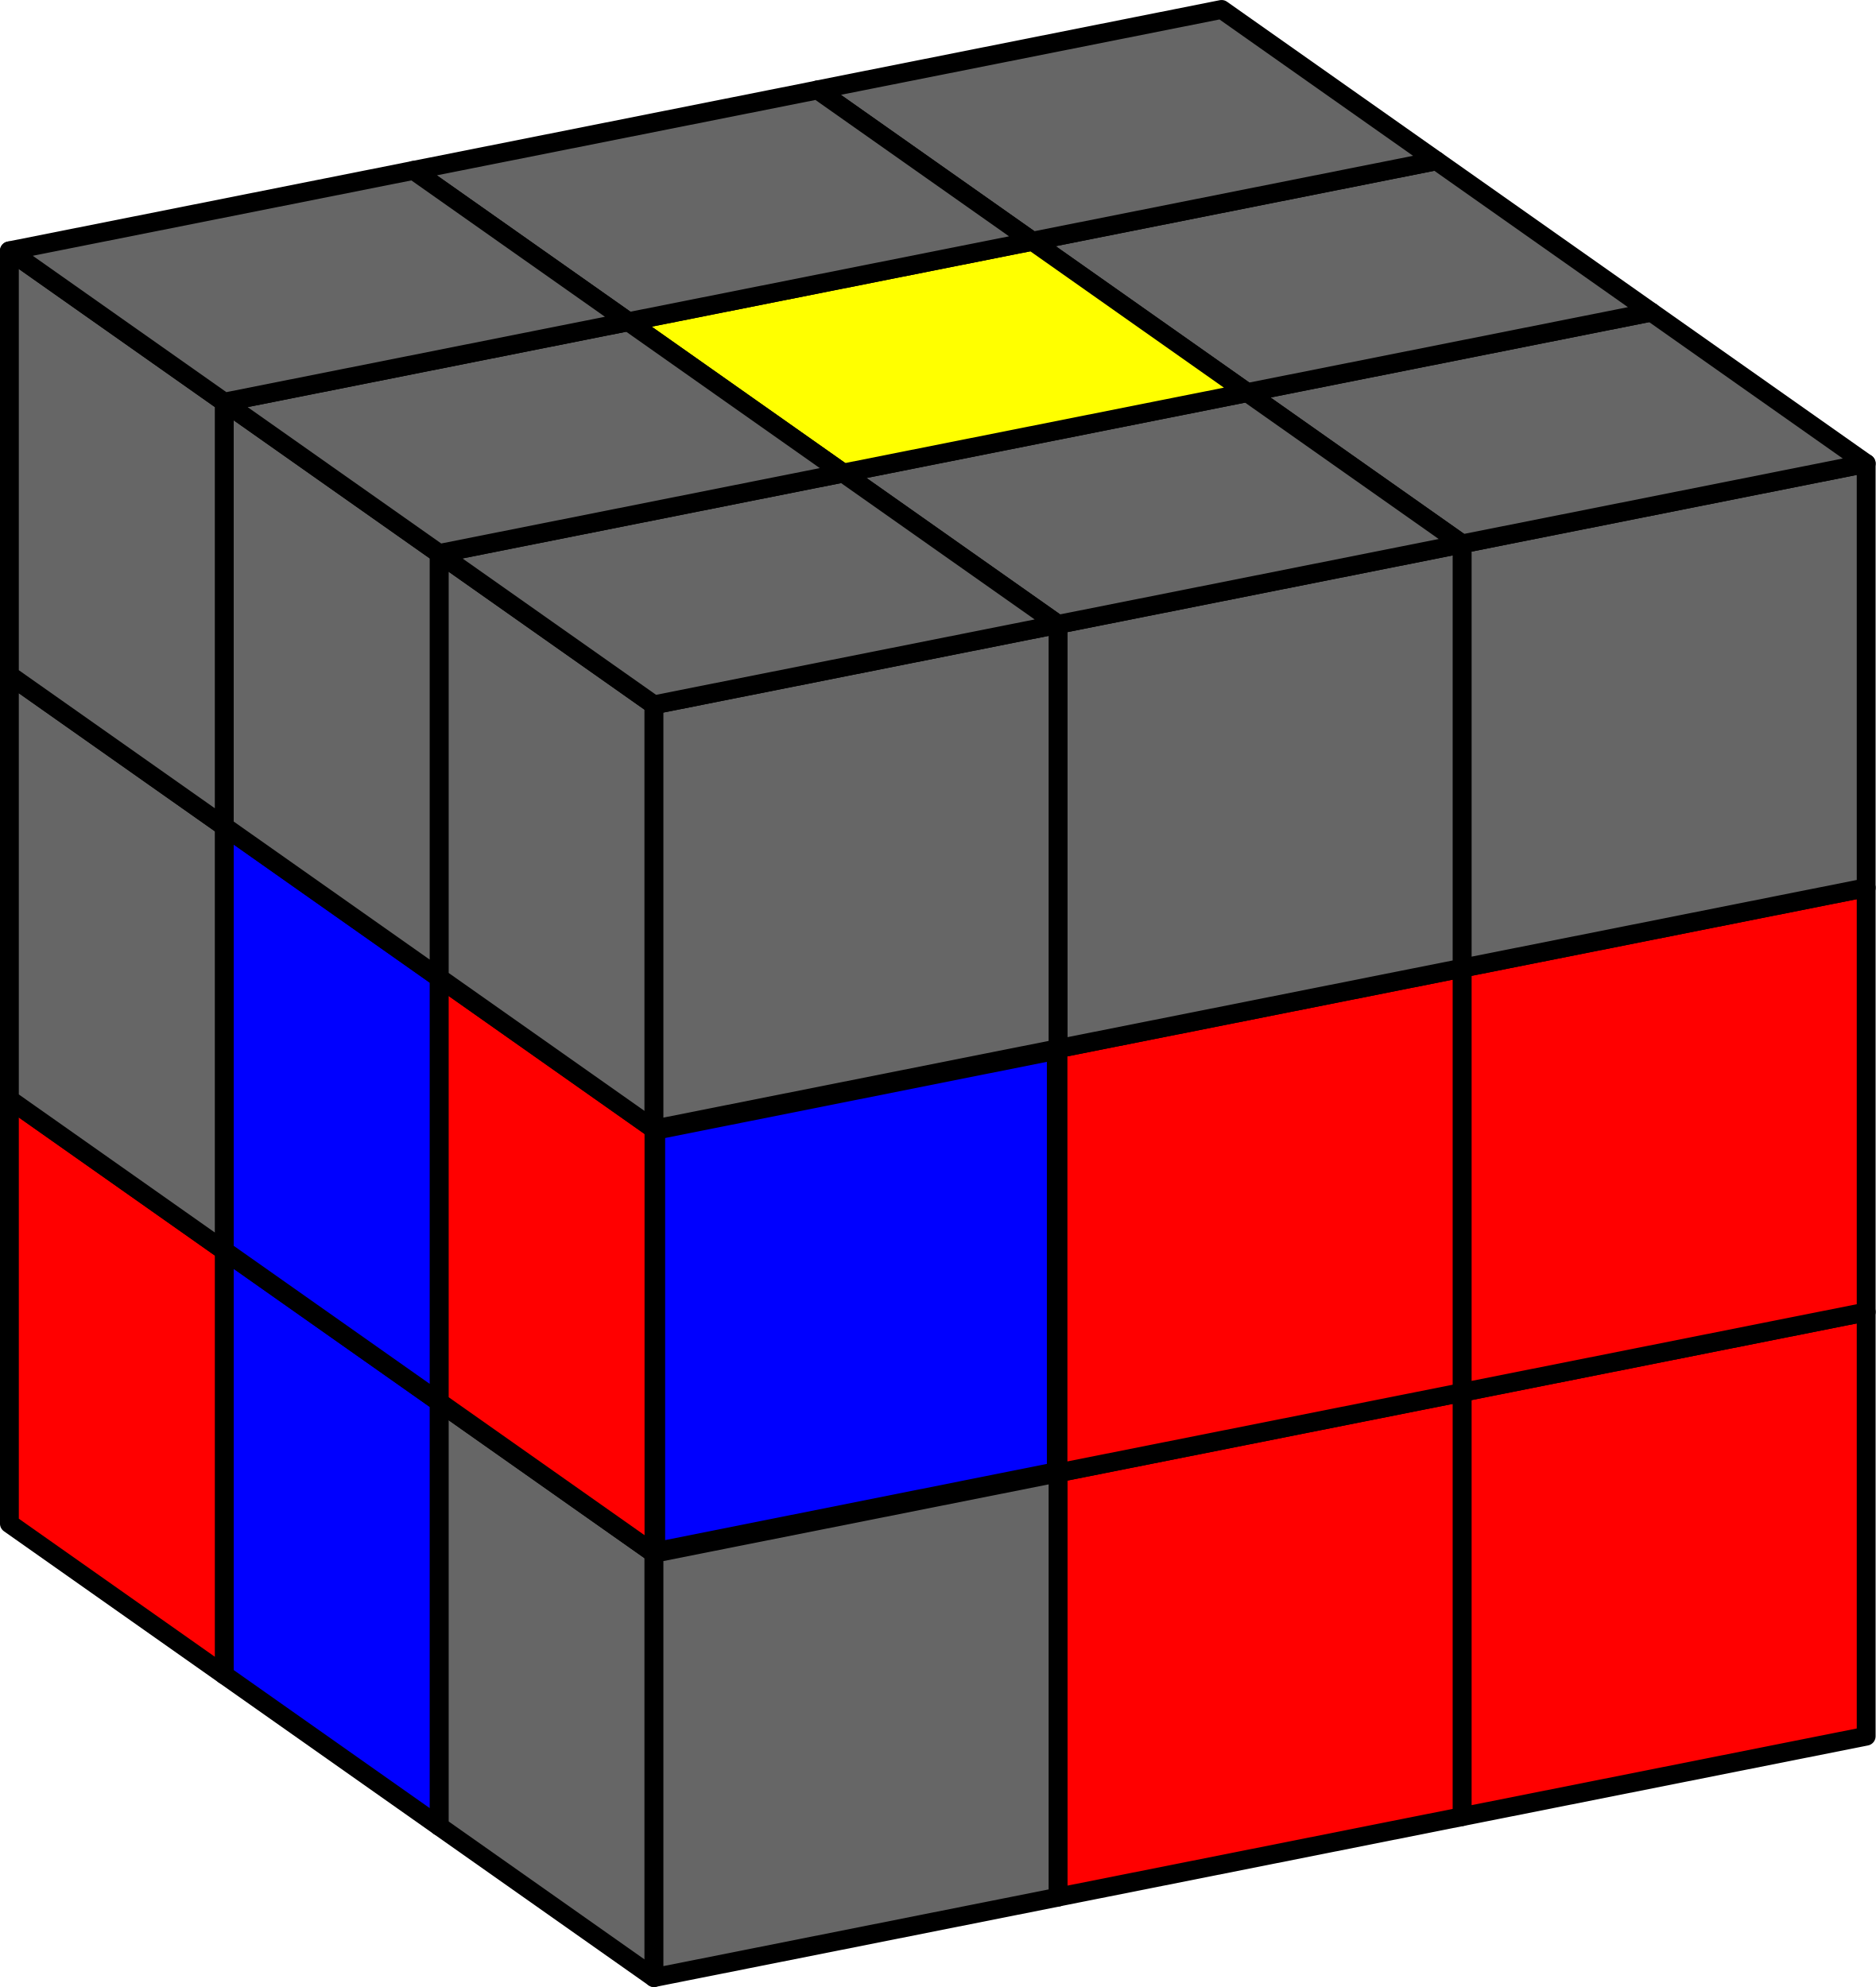
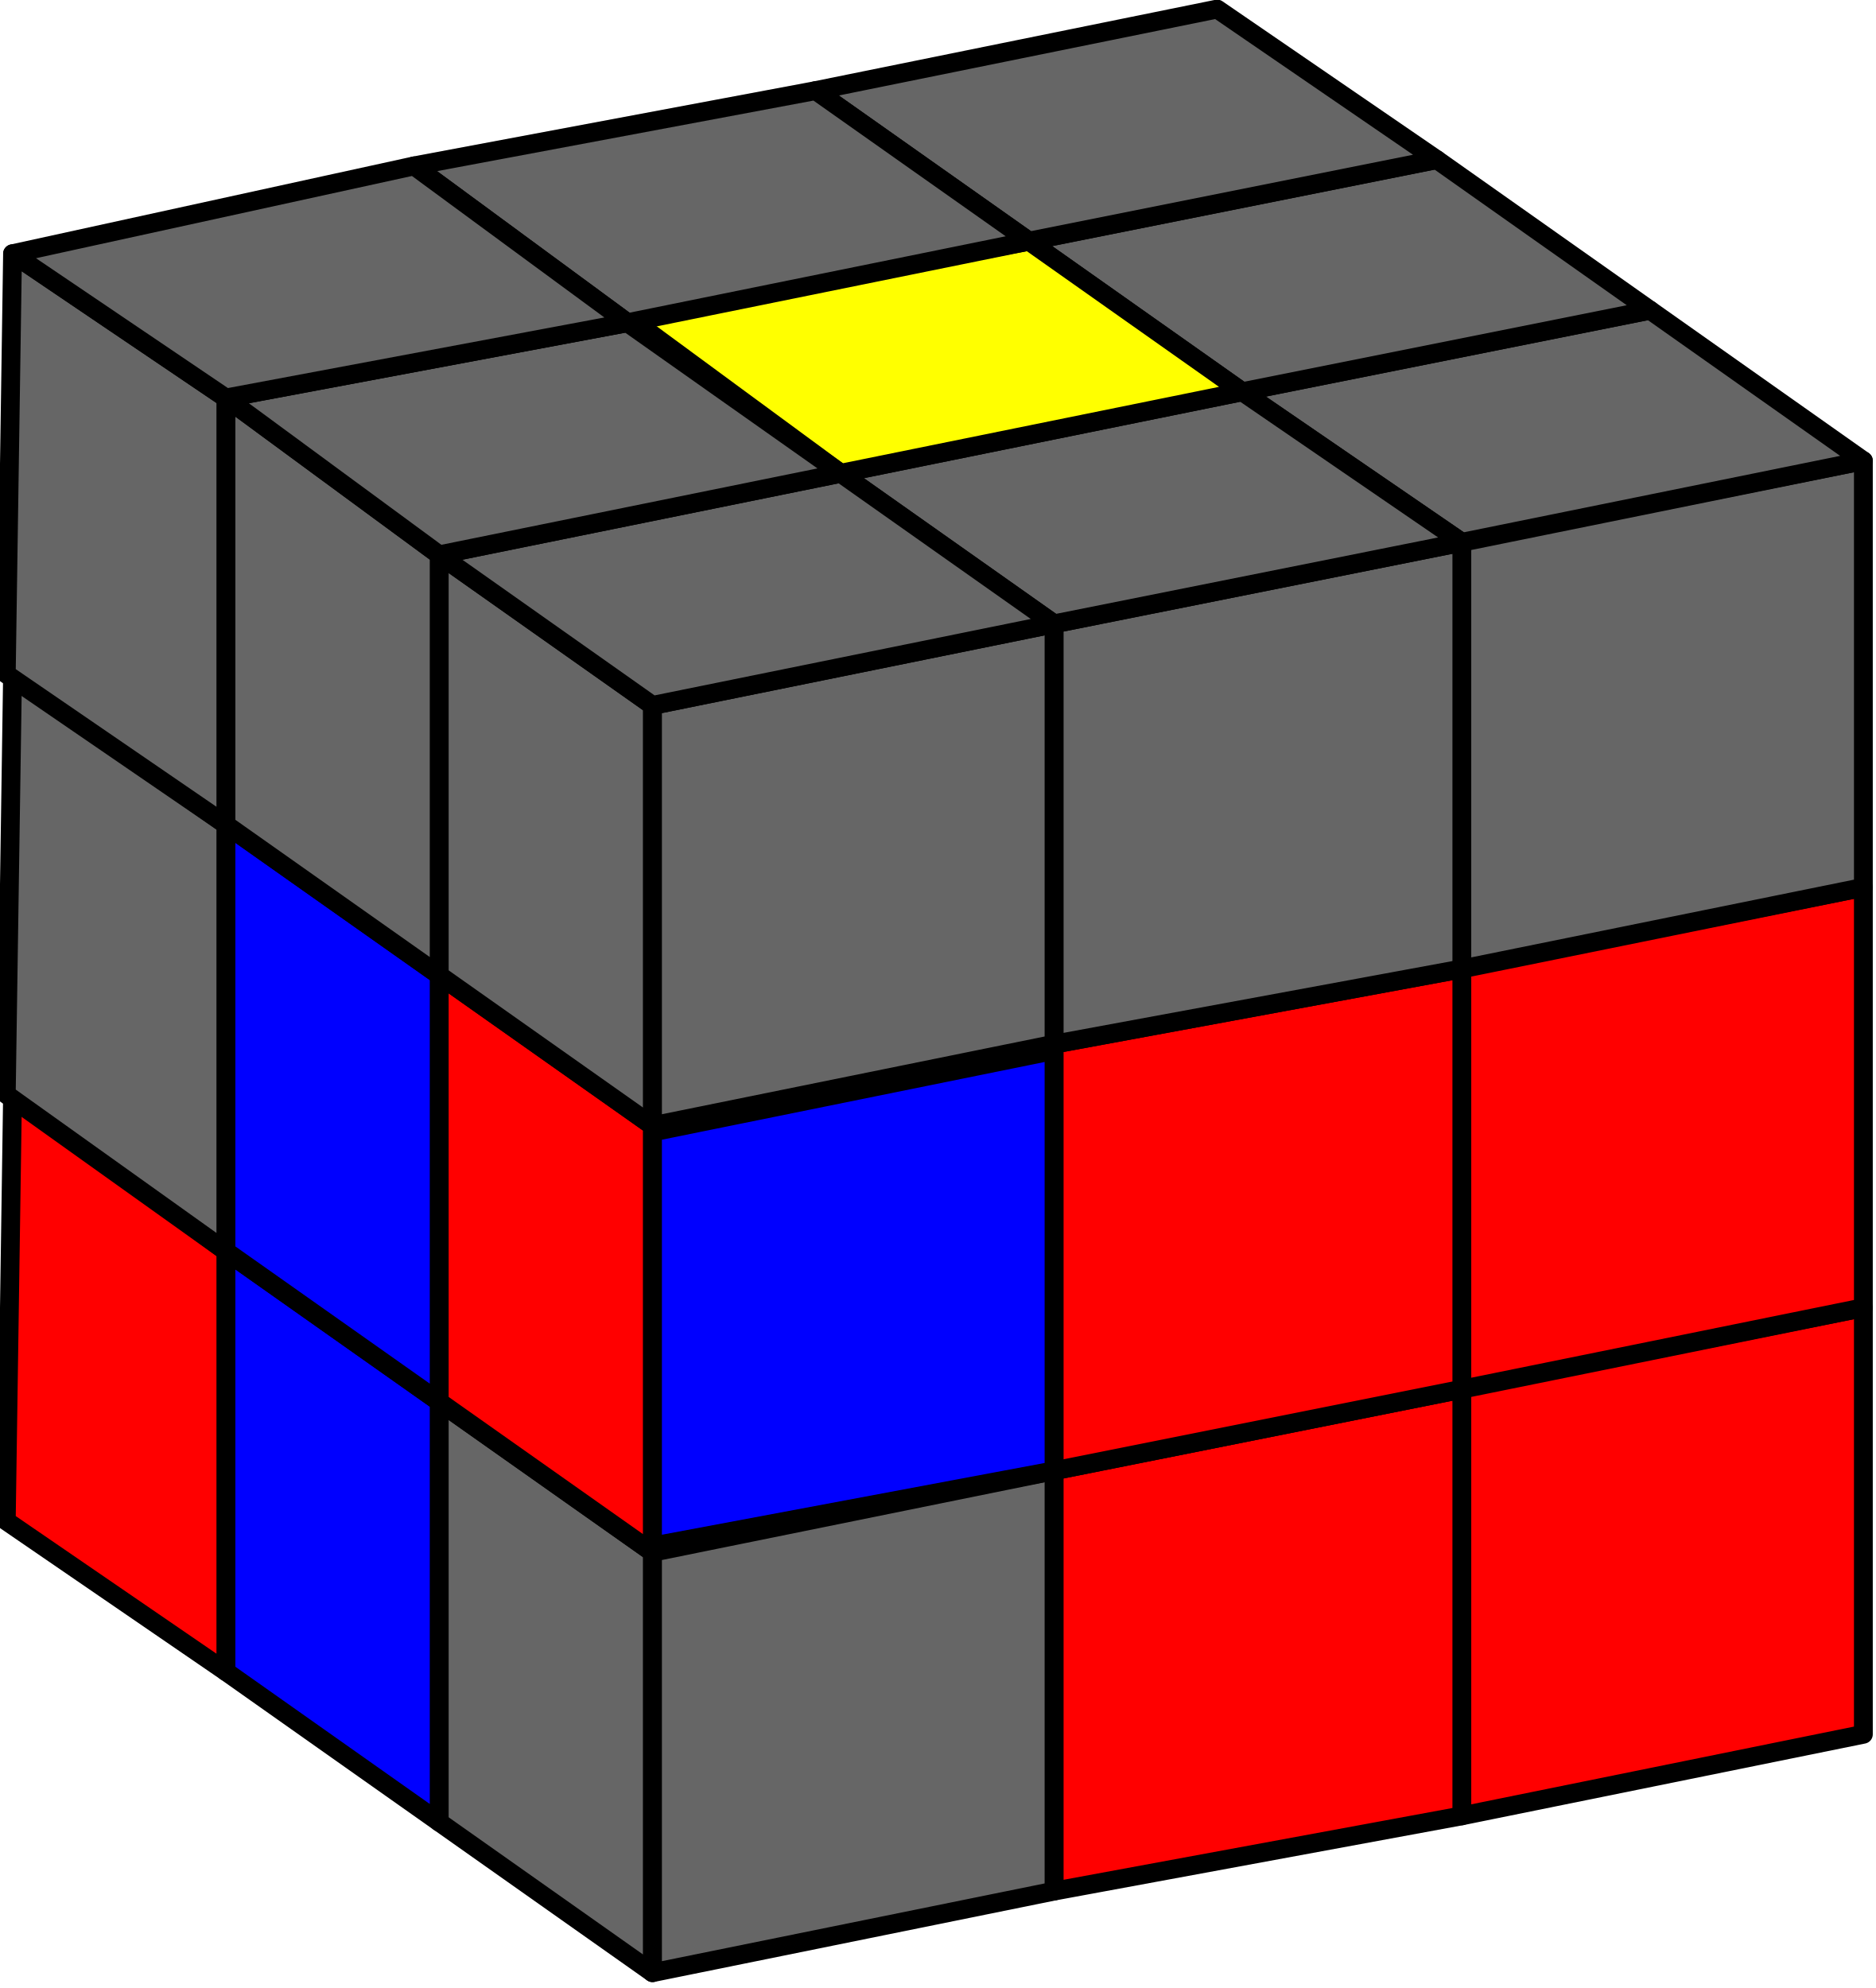
- <svg xmlns="http://www.w3.org/2000/svg" width="59.726mm" height="63.284mm" viewBox="0 0 29.863 31.642" version="1.1" id="svg5177">
-   <defs id="defs5174">
-     </defs>
-   <g id="layer1" transform="translate(-68.78841,-111.9368)">
-     <path style="fill:#666666;fill-opacity:1;stroke:#000000;stroke-width:0.3;stroke-linejoin:round;stroke-miterlimit:4;stroke-dasharray:none;paint-order:fill markers stroke" id="L9" width="9.493" height="8.763" x="57.847" y="133.014" d="m 75.78,134.263 3.421,2.41 v 6.756 l -3.421,-2.41 z" />
-     <path style="fill:#0000ff;fill-opacity:1;stroke:#000000;stroke-width:0.3;stroke-linejoin:round;stroke-miterlimit:4;stroke-dasharray:none;paint-order:fill markers stroke" id="L8" width="9.493" height="8.763" x="54.06" y="131.013" d="m 72.359,131.853 3.421,2.41 v 6.756 l -3.421,-2.41 z" />
-     <path style="fill:#ff0000;fill-opacity:1;stroke:#000000;stroke-width:0.3;stroke-linejoin:round;stroke-miterlimit:4;stroke-dasharray:none;paint-order:fill markers stroke" id="L7" width="9.493" height="8.763" x="50.058" y="128.136" d="m 68.938,129.443 3.421,2.41 0,6.756 -3.421,-2.41 z" />
-     <path style="fill:#ff0000;fill-opacity:1;stroke:#000000;stroke-width:0.3;stroke-linejoin:round;stroke-miterlimit:4;stroke-dasharray:none;paint-order:fill markers stroke" id="L6" width="9.493" height="8.763" x="58.095" y="126.003" d="m 75.78,127.507 3.421,2.41 0,6.756 -3.421,-2.41 z" />
-     <path style="fill:#0000ff;fill-opacity:1;stroke:#000000;stroke-width:0.3;stroke-linejoin:round;stroke-miterlimit:4;stroke-dasharray:none;paint-order:fill markers stroke" id="L5" width="9.493" height="8.763" x="54.771" y="123.787" d="m 72.359,125.097 3.421,2.41 v 6.756 l -3.421,-2.41 z" />
-     <path style="fill:#666666;fill-opacity:1;stroke:#000000;stroke-width:0.3;stroke-linejoin:round;stroke-miterlimit:4;stroke-dasharray:none;paint-order:fill markers stroke" id="L4" width="9.493" height="8.763" x="51.183" y="121.356" d="m 68.938,122.687 3.421,2.41 0,6.756 -3.421,-2.41 z" />
-     <path style="fill:#666666;fill-opacity:1;stroke:#000000;stroke-width:0.3;stroke-linejoin:round;stroke-miterlimit:4;stroke-dasharray:none;paint-order:fill markers stroke" id="L3" width="9.493" height="8.763" x="58.459" y="118.991" d="m 75.78,120.751 3.421,2.41 v 6.756 l -3.421,-2.41 z" />
-     <path style="fill:#666666;fill-opacity:1;stroke:#000000;stroke-width:0.3;stroke-linejoin:round;stroke-miterlimit:4;stroke-dasharray:none;paint-order:fill markers stroke" id="L2" width="9.493" height="8.763" x="55.957" y="116.185" d="m 72.359,118.341 3.421,2.41 v 6.756 l -3.421,-2.41 z" />
-     <path style="fill:#666666;fill-opacity:1;stroke:#000000;stroke-width:0.3;stroke-linejoin:round;stroke-miterlimit:4;stroke-dasharray:none;paint-order:fill markers stroke" id="L1" width="9.493" height="8.763" x="54.716" y="112.745" d="m 68.938,115.931 3.421,2.41 v 6.756 l -3.421,-2.41 z" />
-     <path style="fill:#ff0000;fill-opacity:1;stroke:#000000;stroke-width:0.3;stroke-linejoin:round;stroke-miterlimit:4;stroke-dasharray:none;paint-order:fill markers stroke" id="F9" width="9.493" height="8.763" x="103.206" y="134.135" d="m 92.068,134.11 6.434,-1.281 v 6.756 l -6.434,1.281 z" />
-     <path style="fill:#ff0000;fill-opacity:1;stroke:#000000;stroke-width:0.3;stroke-linejoin:round;stroke-miterlimit:4;stroke-dasharray:none;paint-order:fill markers stroke" id="F8" width="9.493" height="8.763" x="96.426" y="135.391" d="m 85.634,135.391 6.434,-1.281 0,6.756 -6.434,1.281 z" />
-     <path style="fill:#666666;fill-opacity:1;stroke:#000000;stroke-width:0.3;stroke-linejoin:round;stroke-miterlimit:4;stroke-dasharray:none;paint-order:fill markers stroke" id="F7" width="9.493" height="8.763" x="90.341" y="136.648" d="m 79.201,136.673 6.434,-1.281 v 6.756 l -6.434,1.281 z" />
-     <path style="fill:#ff0000;fill-opacity:1;stroke:#000000;stroke-width:0.3;stroke-linejoin:round;stroke-miterlimit:4;stroke-dasharray:none;paint-order:fill markers stroke" id="F6" width="9.493" height="8.763" x="103.14" y="127.751" d="m 92.068,127.354 6.434,-1.281 v 6.756 l -6.434,1.281 z" />
-     <path style="fill:#ff0000;fill-opacity:1;stroke:#000000;stroke-width:0.3;stroke-linejoin:round;stroke-miterlimit:4;stroke-dasharray:none;paint-order:fill markers stroke" id="F5" width="9.493" height="8.763" x="97.087" y="128.611" d="m 85.634,128.636 6.434,-1.281 0,6.756 -6.434,1.281 z" />
-     <path style="fill:#0000ff;fill-opacity:1;stroke:#000000;stroke-width:0.3;stroke-linejoin:round;stroke-miterlimit:4;stroke-dasharray:none;paint-order:fill markers stroke" id="F4" width="9.411" height="8.702" x="90.633" y="130.085" d="m 79.229,129.936 6.378,-1.273 v 6.709 l -6.378,1.273 z" />
-     <path style="fill:#666666;fill-opacity:1;stroke:#000000;stroke-width:0.3;stroke-linejoin:round;stroke-miterlimit:4;stroke-dasharray:none;paint-order:fill markers stroke" id="F3" width="9.493" height="8.763" x="102.842" y="120.707" d="m 92.068,120.598 6.434,-1.281 0,6.756 -6.434,1.281 z" />
-     <path style="fill:#666666;fill-opacity:1;stroke:#000000;stroke-width:0.3;stroke-linejoin:round;stroke-miterlimit:4;stroke-dasharray:none;paint-order:fill markers stroke" id="F2" width="9.493" height="8.763" x="96.757" y="121.798" d="m 85.634,121.88 6.434,-1.281 0,6.756 -6.434,1.281 z" />
-     <path style="fill:#666666;fill-opacity:1;stroke:#000000;stroke-width:0.3;stroke-linejoin:round;stroke-miterlimit:4;stroke-dasharray:none;paint-order:fill markers stroke" id="F1" width="9.493" height="8.763" x="90.804" y="123.816" d="m 79.201,123.161 6.434,-1.281 v 6.756 l -6.434,1.281 z" />
-     <path style="fill:#666666;fill-opacity:1;stroke:#000000;stroke-width:0.3;stroke-linejoin:round;stroke-miterlimit:4;stroke-dasharray:none;paint-order:fill markers stroke" id="U9" width="10.088" height="8.2" x="88.881" y="102.427" d="m 88.647,118.188 6.434,-1.281 3.421,2.41 -6.434,1.281 z" />
-     <path style="fill:#666666;fill-opacity:1;stroke:#000000;stroke-width:0.3;stroke-linejoin:round;stroke-miterlimit:4;stroke-dasharray:none;paint-order:fill markers stroke" id="U8" width="10.088" height="8.2" x="82.068" y="103.717" d="m 82.213,119.47 6.434,-1.281 3.421,2.41 -6.434,1.281 z" />
-     <path style="fill:#666666;fill-opacity:1;stroke:#000000;stroke-width:0.3;stroke-linejoin:round;stroke-miterlimit:4;stroke-dasharray:none;paint-order:fill markers stroke" id="U7" width="10.088" height="8.2" x="76.776" y="105.139" d="m 75.78,120.751 6.434,-1.281 3.421,2.41 -6.434,1.281 z" />
-     <path style="fill:#666666;fill-opacity:1;stroke:#000000;stroke-width:0.3;stroke-linejoin:round;stroke-miterlimit:4;stroke-dasharray:none;paint-order:fill markers stroke" id="U6" width="10.088" height="8.2" x="85.474" y="99.847" d="m 85.226,115.778 6.434,-1.281 3.421,2.41 -6.434,1.281 z" />
-     <path style="fill:#ffff00;fill-opacity:1;stroke:#000000;stroke-width:0.3;stroke-linejoin:round;stroke-miterlimit:4;stroke-dasharray:none;paint-order:fill markers stroke" id="U5" width="10.088" height="8.2" x="78.562" y="101.203" d="m 78.793,117.06 6.434,-1.281 3.421,2.41 -6.434,1.281 z" />
-     <path style="fill:#666666;fill-opacity:1;stroke:#000000;stroke-width:0.3;stroke-linejoin:round;stroke-miterlimit:4;stroke-dasharray:none;paint-order:fill markers stroke" id="U4" width="10.088" height="8.2" x="73.733" y="102.361" d="m 72.359,118.341 6.434,-1.281 3.421,2.41 -6.434,1.281 z" />
-     <path style="fill:#666666;fill-opacity:1;stroke:#000000;stroke-width:0.3;stroke-linejoin:round;stroke-miterlimit:4;stroke-dasharray:none;paint-order:fill markers stroke" id="U3" width="10.088" height="8.2" x="82.498" y="97.499" d="m 81.805,113.368 6.434,-1.281 3.421,2.41 -6.434,1.281 z" />
-     <path style="fill:#666666;fill-opacity:1;stroke:#000000;stroke-width:0.3;stroke-linejoin:round;stroke-miterlimit:4;stroke-dasharray:none;paint-order:fill markers stroke" id="U2" width="10.088" height="8.2" x="76.346" y="98.987" d="m 75.372,114.65 6.434,-1.281 3.421,2.41 -6.434,1.281 z" />
-     <path style="fill:#666666;fill-opacity:1;stroke:#000000;stroke-width:0.3;stroke-linejoin:round;stroke-miterlimit:4;stroke-dasharray:none;paint-order:fill markers stroke" id="U1" width="10.088" height="8.2" x="70.79" y="100.475" d="m 68.938,115.931 6.434,-1.281 3.421,2.41 -6.434,1.281 z" />
+ <svg xmlns="http://www.w3.org/2000/svg" width="225.7" height="239.2" viewBox="0 0 29.9 31.6">
+   <g stroke="#000000" stroke-linejoin="round" stroke-width="0.3" paint-order="fill markers stroke">
+     <path fill="#666666" d="m75.8 134.3 3.4 2.4v6.7l-3.4-2.4z" transform="translate(-68.8 -112)" />
+     <path fill="#0000ff" d="m72.4 131.9 3.4 2.4v6.7l-3.4-2.4z" transform="translate(-68.8 -112)" />
+     <path fill="#ff0000" d="m69 129.4 3.4 2.5v6.7l-3.5-2.4z" transform="translate(-68.8 -112)" />
+     <path fill="#ff0000" d="m75.8 127.5 3.4 2.4v6.8l-3.4-2.4z" transform="translate(-68.8 -112)" />
+     <path fill="#0000ff" d="m72.4 125.1 3.4 2.4v6.8l-3.4-2.4z" transform="translate(-68.8 -112)" />
+     <path fill="#666666" d="m69 122.7 3.4 2.4v6.8l-3.5-2.5z" transform="translate(-68.8 -112)" />
+     <path fill="#666666" d="m75.8 120.8 3.4 2.4v6.7l-3.4-2.4z" transform="translate(-68.8 -112)" />
+     <path fill="#666666" d="m72.4 118.3 3.4 2.5v6.7l-3.4-2.4z" transform="translate(-68.8 -112)" />
+     <path fill="#666666" d="m69 116 3.4 2.3v6.8l-3.5-2.4z" transform="translate(-68.8 -112)" />
+     <path fill="#ff0000" d="m92 134.1 6.5-1.3v6.8l-6.4 1.3z" transform="translate(-68.8 -112)" />
+     <path fill="#ff0000" d="m85.6 135.4 6.5-1.3v6.8l-6.5 1.2z" transform="translate(-68.8 -112)" />
+     <path fill="#666666" d="m79.2 136.7 6.4-1.3v6.7l-6.4 1.3z" transform="translate(-68.8 -112)" />
+     <path fill="#ff0000" d="m92 127.4 6.5-1.3v6.7l-6.4 1.3z" transform="translate(-68.8 -112)" />
+     <path fill="#ff0000" d="m85.6 128.6 6.5-1.2v6.7l-6.5 1.3z" transform="translate(-68.8 -112)" />
+     <path fill="#0000ff" d="m79.2 130 6.4-1.3v6.7l-6.4 1.2z" transform="translate(-68.8 -112)" />
+     <path fill="#666666" d="m92 120.6 6.5-1.3v6.8l-6.4 1.3z" transform="translate(-68.8 -112)" />
+     <path fill="#666666" d="m85.6 121.9 6.5-1.3v6.8l-6.5 1.2z" transform="translate(-68.8 -112)" />
+     <path fill="#666666" d="m79.2 123.2 6.4-1.3v6.7l-6.4 1.3z" transform="translate(-68.8 -112)" />
+     <path fill="#666666" d="m88.6 118.2 6.5-1.3 3.4 2.4-6.4 1.3z" transform="translate(-68.8 -112)" />
+     <path fill="#666666" d="m82.2 119.5 6.4-1.3 3.5 2.4-6.5 1.3z" transform="translate(-68.8 -112)" />
+     <path fill="#666666" d="m75.8 120.8 6.4-1.3 3.4 2.4-6.4 1.3z" transform="translate(-68.8 -112)" />
+     <path fill="#666666" d="m85.2 115.8 6.5-1.3 3.4 2.4-6.5 1.3z" transform="translate(-68.8 -112)" />
+     <path fill="#ffff00" d="m78.8 117 6.4-1.2 3.4 2.4-6.4 1.3z" transform="translate(-68.8 -112)" />
+     <path fill="#666666" d="m72.4 118.3 6.4-1.2 3.4 2.4-6.4 1.3z" transform="translate(-68.8 -112)" />
+     <path fill="#666666" d="m81.8 113.4 6.4-1.3 3.5 2.4-6.5 1.3z" transform="translate(-68.8 -112)" />
+     <path fill="#666666" d="m75.4 114.6 6.4-1.2 3.4 2.4-6.4 1.3z" transform="translate(-68.8 -112)" />
+     <path fill="#666666" d="m69 116 6.4-1.4 3.4 2.5-6.4 1.2z" transform="translate(-68.8 -112)" />
  </g>
</svg>
